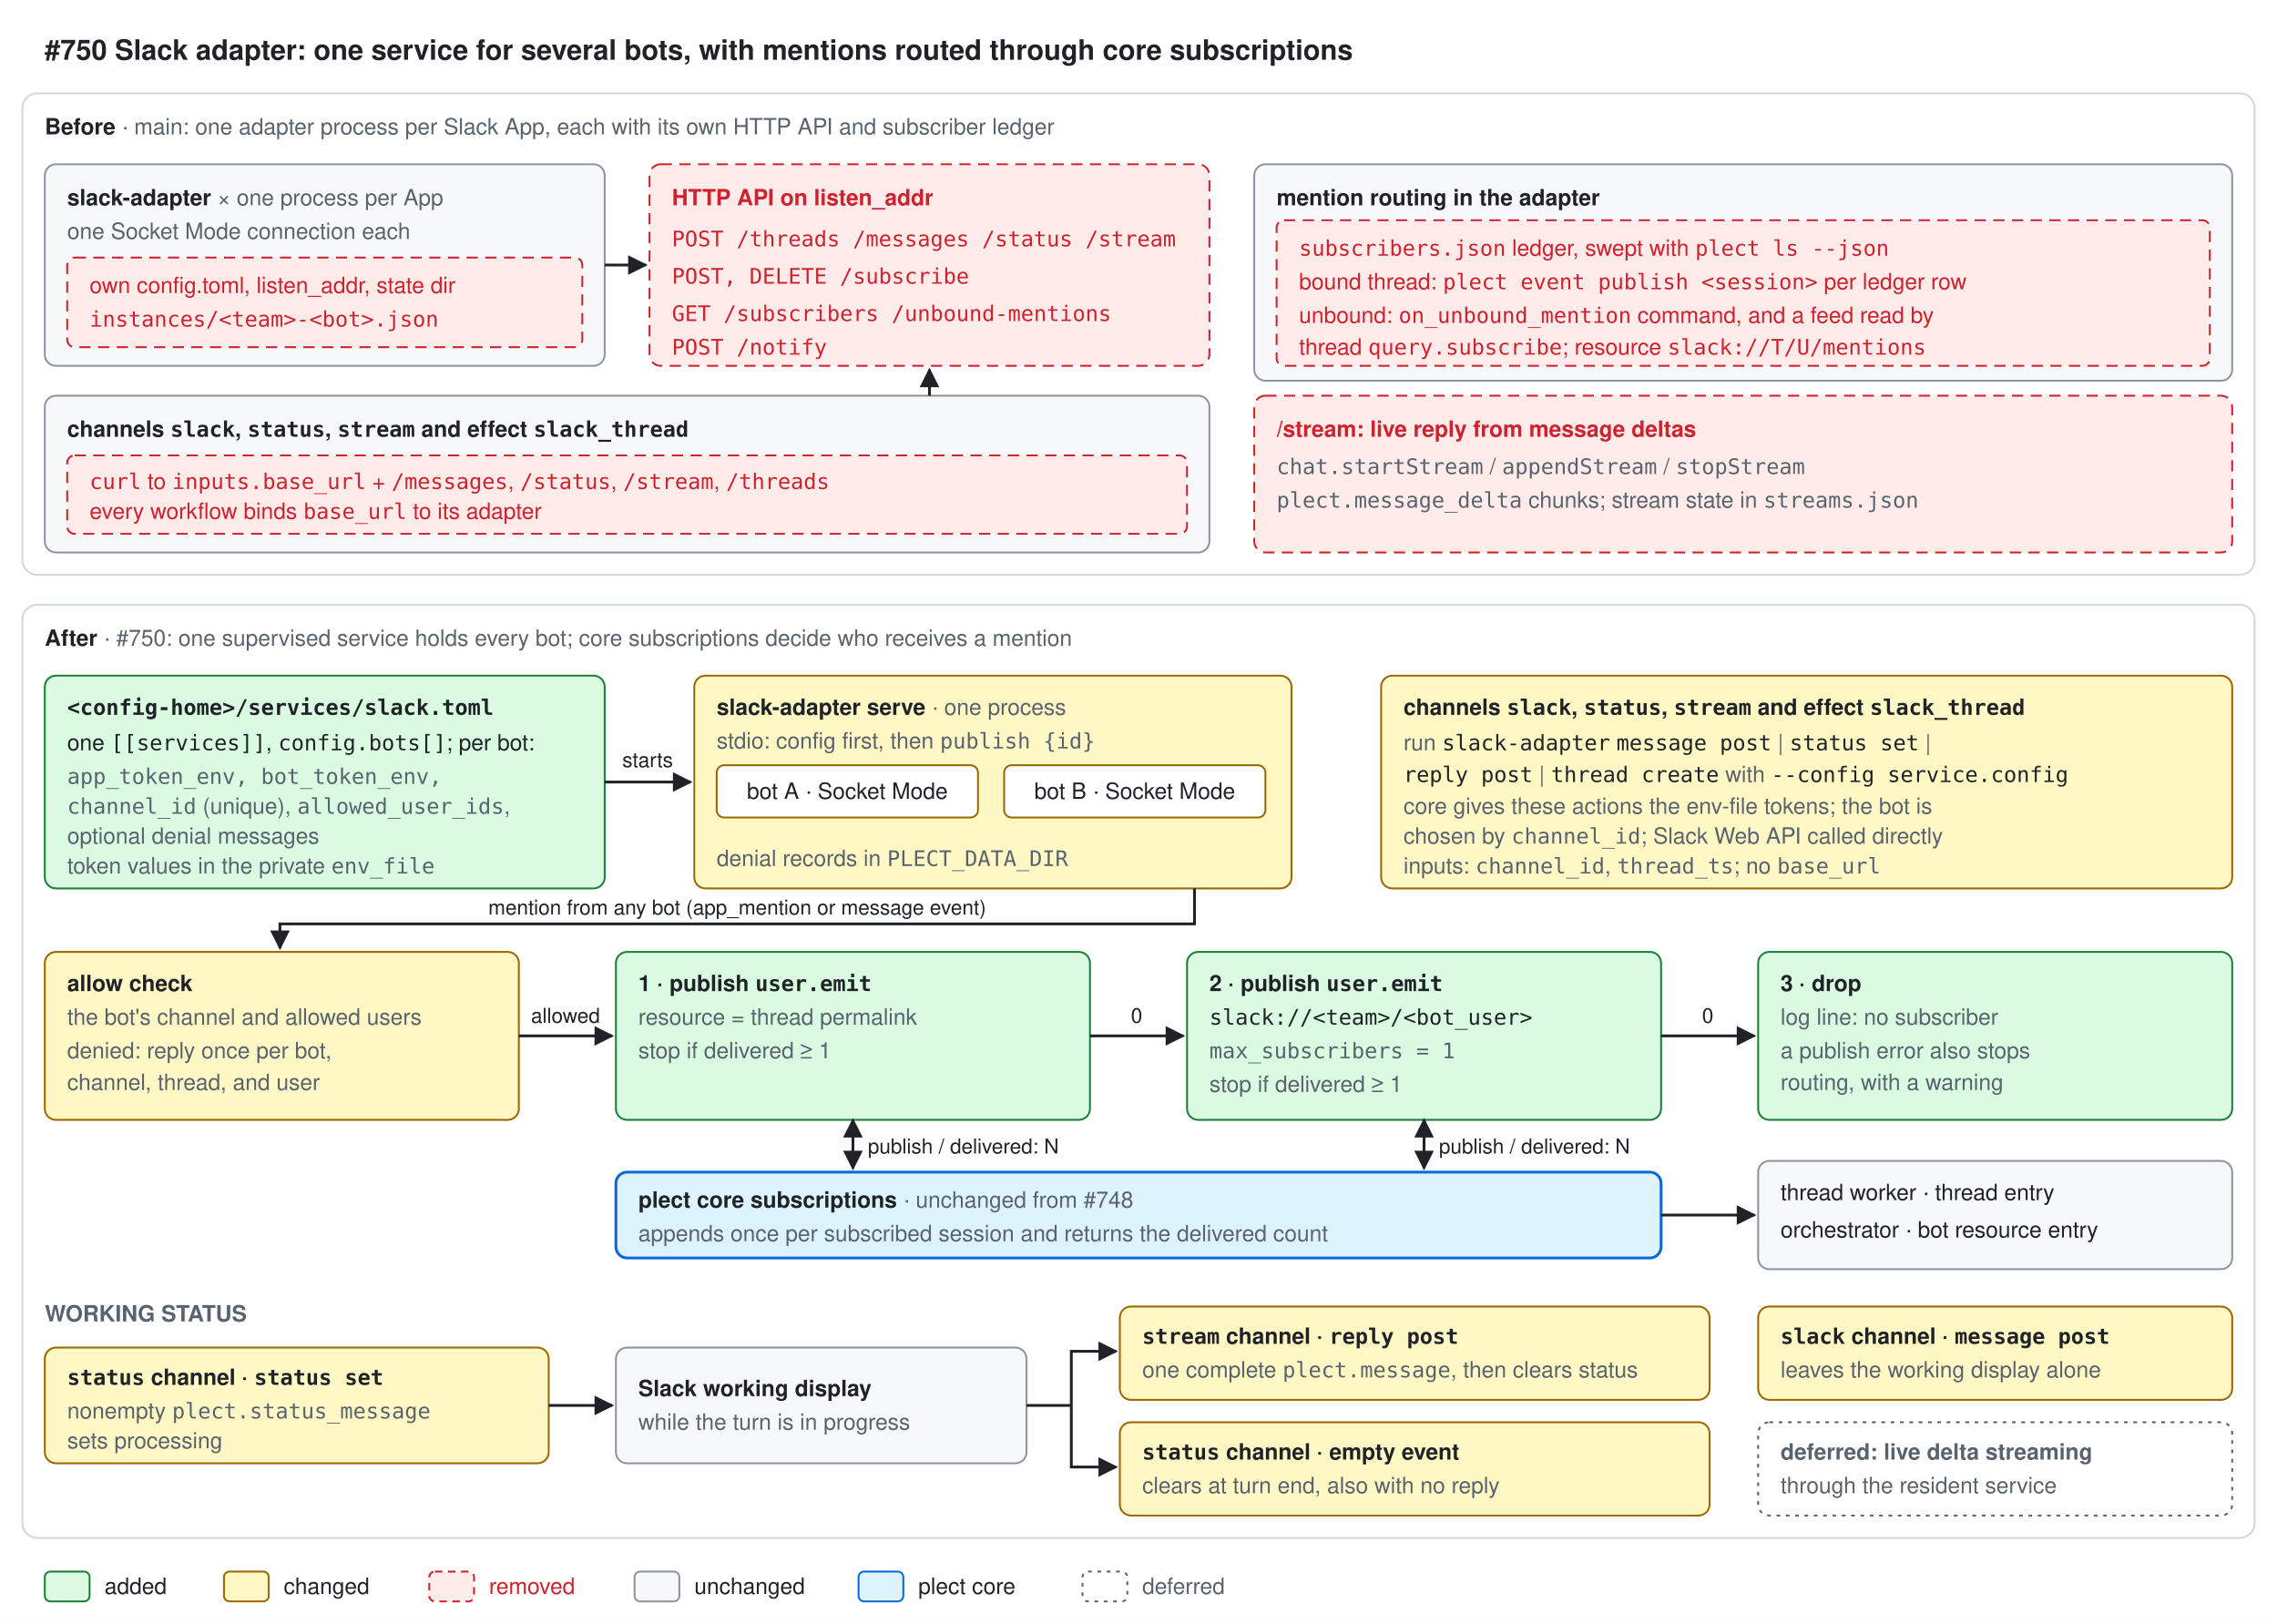
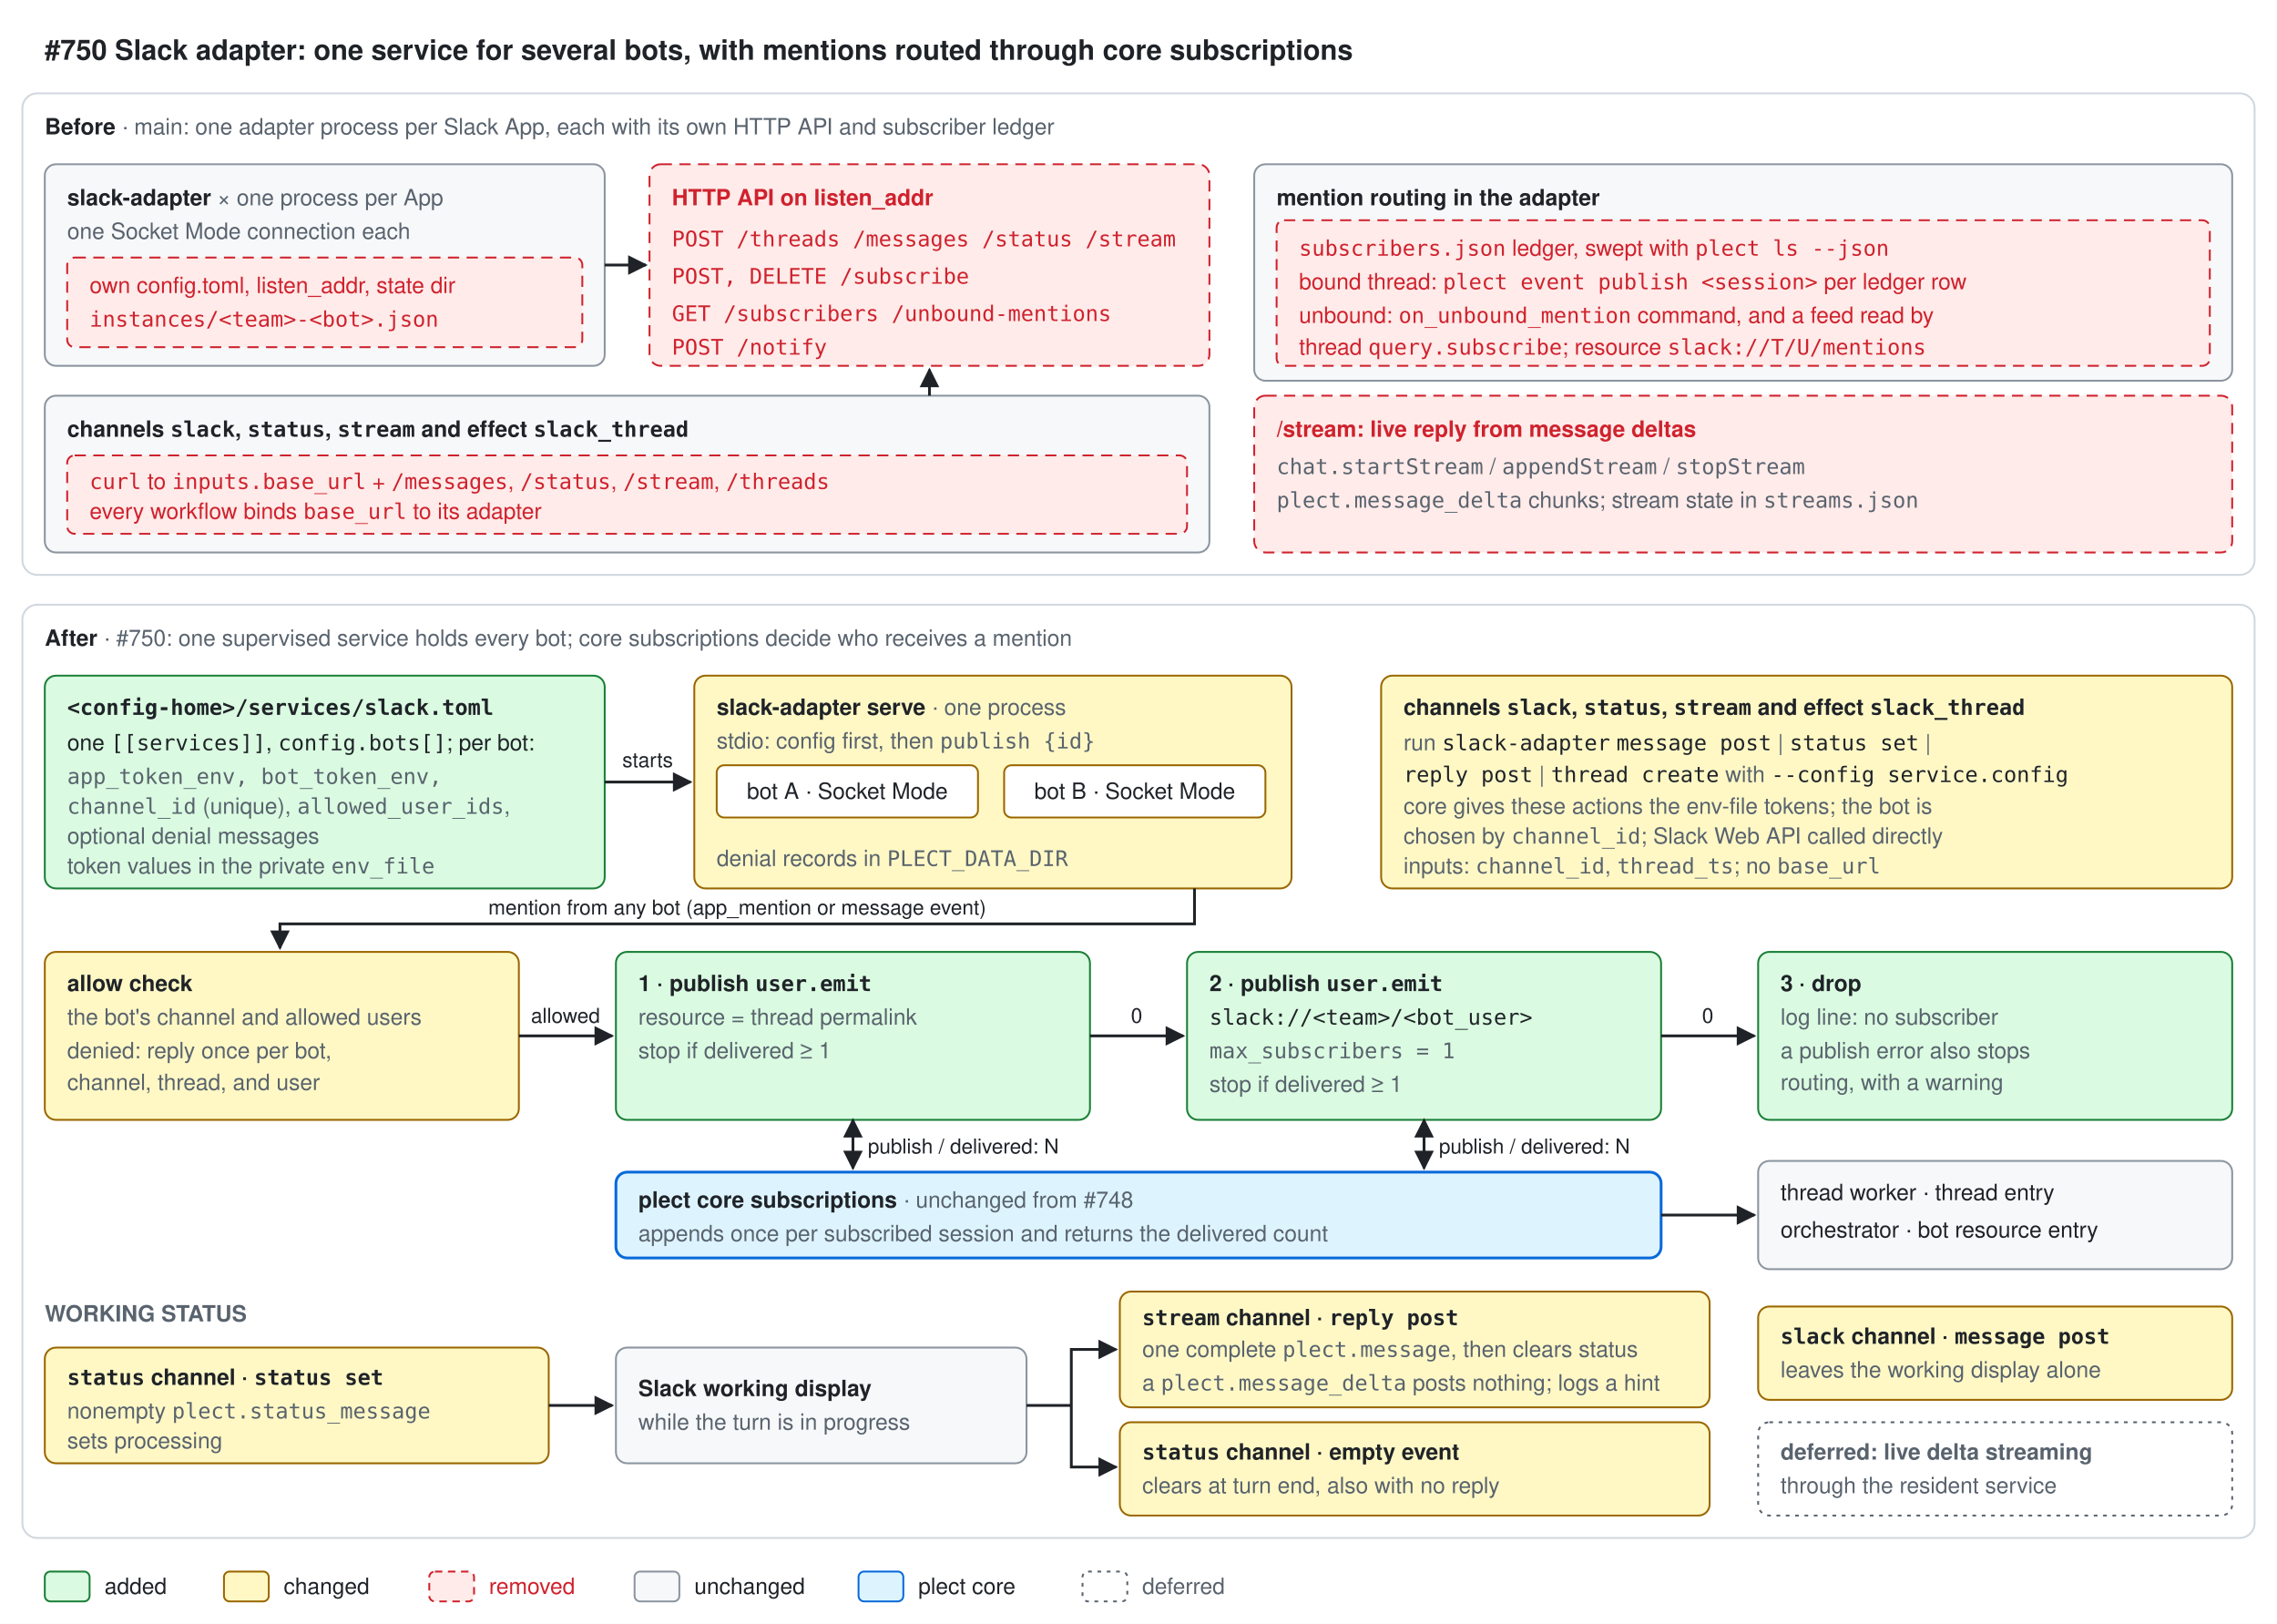
- <svg xmlns="http://www.w3.org/2000/svg" viewBox="0 0 1220 870" width="1220" height="870" role="img" aria-label="Before: each Slack App ran its own slack-adapter process with its own config file, listen address, state directory, and instance-registry entry, behind an HTTP API. The adapter kept a subscribers.json ledger swept with plect ls, published a mention to each ledger subscriber with plect event publish, and handed unbound mentions to an on_unbound_mention command and an unbound-mentions feed read by the thread resource's query.subscribe. Channels and the thread effect called that HTTP API with curl and a base_url input, and the stream endpoint streamed deltas with chat.startStream, appendStream, and stopStream. After: one operator-declared slack-adapter service holds one Socket Mode client per configured bot and talks to plect over stdio. An allowed mention is published as user.emit to the thread resource, then to the bot resource slack://team/bot with at most one subscriber, then dropped with a log line; core subscriptions deliver it and return the delivered count. Denials reply once per bot, channel, thread, and user. Channels and the thread effect run slack-adapter actions that call the Slack Web API with the declared config and env-file tokens. The status channel sets the working display for a nonempty status event; the stream channel posts one complete reply and then clears it; an empty status event clears it at turn end; ordinary messages leave it alone. Live delta streaming is deferred.">
+ <svg xmlns="http://www.w3.org/2000/svg" viewBox="0 0 1220 870" width="1220" height="870" role="img" aria-label="Before: each Slack App ran its own slack-adapter process with its own config file, listen address, state directory, and instance-registry entry, behind an HTTP API. The adapter kept a subscribers.json ledger swept with plect ls, published a mention to each ledger subscriber with plect event publish, and handed unbound mentions to an on_unbound_mention command and an unbound-mentions feed read by the thread resource's query.subscribe. Channels and the thread effect called that HTTP API with curl and a base_url input, and the stream endpoint streamed deltas with chat.startStream, appendStream, and stopStream. After: one operator-declared slack-adapter service holds one Socket Mode client per configured bot and talks to plect over stdio. An allowed mention is published as user.emit to the thread resource, then to the bot resource slack://team/bot with at most one subscriber, then dropped with a log line; core subscriptions deliver it and return the delivered count. Denials reply once per bot, channel, thread, and user. Channels and the thread effect run slack-adapter actions that call the Slack Web API with the declared config and env-file tokens. The status channel sets the working display for a nonempty status event; the stream channel posts one complete reply and then clears it, and posts nothing for a message delta from an old binding except a hint to remove it; an empty status event clears it at turn end; ordinary messages leave it alone. Live delta streaming is deferred.">
  <defs>
    <marker id="arrow" viewBox="0 0 10 10" refX="9" refY="5" markerWidth="7" markerHeight="7" orient="auto-start-reverse">
      <path d="M0,0 L10,5 L0,10 z" fill="#1f2328" />
    </marker>
  </defs>
  <rect x="0" y="0" width="1220" height="870" fill="#ffffff" />
  <g font-family="-apple-system, BlinkMacSystemFont, 'Segoe UI', Helvetica, Arial, sans-serif" font-size="12" fill="#1f2328">
    <text x="24" y="32" font-size="15" font-weight="600">#750 Slack adapter: one service for several bots, with mentions routed through core subscriptions</text>
    <rect x="12" y="50" width="1196" height="258" rx="8" fill="none" stroke="#d0d7de" />
    <text x="24" y="72" font-weight="600">Before <tspan fill="#59636e" font-weight="400">· main: one adapter process per Slack App, each with its own HTTP API and subscriber ledger</tspan>
    </text>
    <rect x="24" y="88" width="300" height="108" rx="6" fill="#f6f8fa" stroke="#8c959f" />
    <text x="36" y="110" font-weight="600">slack-adapter <tspan fill="#59636e" font-weight="400">× one process per App</tspan>
    </text>
    <text x="36" y="128" fill="#59636e">one Socket Mode connection each</text>
    <rect x="36" y="138" width="276" height="48" rx="4" fill="#ffebe9" stroke="#cf222e" stroke-dasharray="6 4" />
    <text x="48" y="157" fill="#cf222e">own config.toml, listen_addr, state dir</text>
    <text x="48" y="175" fill="#cf222e" font-family="ui-monospace, SFMono-Regular, Menlo, Consolas, monospace" font-size="11.5">instances/&lt;team&gt;-&lt;bot&gt;.json</text>
    <rect x="348" y="88" width="300" height="108" rx="6" fill="#ffebe9" stroke="#cf222e" stroke-dasharray="6 4" />
    <text x="360" y="110" fill="#cf222e" font-weight="600">HTTP API on listen_addr</text>
    <g font-family="ui-monospace, SFMono-Regular, Menlo, Consolas, monospace" font-size="11.5" fill="#cf222e">
      <text x="360" y="132">POST /threads /messages /status /stream</text>
      <text x="360" y="152">POST, DELETE /subscribe</text>
      <text x="360" y="172">GET /subscribers /unbound-mentions</text>
      <text x="360" y="190">POST /notify</text>
    </g>
    <line x1="324" y1="142" x2="346" y2="142" stroke="#1f2328" stroke-width="1.5" marker-end="url(#arrow)" />
    <rect x="672" y="88" width="524" height="116" rx="6" fill="#f6f8fa" stroke="#8c959f" />
    <text x="684" y="110" font-weight="600">mention routing in the adapter</text>
    <rect x="684" y="118" width="500" height="78" rx="4" fill="#ffebe9" stroke="#cf222e" stroke-dasharray="6 4" />
    <text x="696" y="137" fill="#cf222e">
      <tspan font-family="ui-monospace, SFMono-Regular, Menlo, Consolas, monospace" font-size="11.5">subscribers.json</tspan> ledger, swept with <tspan font-family="ui-monospace, SFMono-Regular, Menlo, Consolas, monospace" font-size="11.5">plect ls --json</tspan>
    </text>
    <text x="696" y="155" fill="#cf222e">bound thread: <tspan font-family="ui-monospace, SFMono-Regular, Menlo, Consolas, monospace" font-size="11.5">plect event publish &lt;session&gt;</tspan> per ledger row</text>
    <text x="696" y="173" fill="#cf222e">unbound: <tspan font-family="ui-monospace, SFMono-Regular, Menlo, Consolas, monospace" font-size="11.5">on_unbound_mention</tspan> command, and a feed read by</text>
    <text x="696" y="190" fill="#cf222e">thread <tspan font-family="ui-monospace, SFMono-Regular, Menlo, Consolas, monospace" font-size="11.5">query.subscribe</tspan>; resource <tspan font-family="ui-monospace, SFMono-Regular, Menlo, Consolas, monospace" font-size="11.5">slack://T/U/mentions</tspan>
    </text>
    <rect x="24" y="212" width="624" height="84" rx="6" fill="#f6f8fa" stroke="#8c959f" />
    <text x="36" y="234" font-weight="600">channels <tspan font-family="ui-monospace, SFMono-Regular, Menlo, Consolas, monospace" font-size="11.5">slack</tspan>, <tspan font-family="ui-monospace, SFMono-Regular, Menlo, Consolas, monospace" font-size="11.5">status</tspan>, <tspan font-family="ui-monospace, SFMono-Regular, Menlo, Consolas, monospace" font-size="11.5">stream</tspan> and effect <tspan font-family="ui-monospace, SFMono-Regular, Menlo, Consolas, monospace" font-size="11.5">slack_thread</tspan>
    </text>
    <rect x="36" y="244" width="600" height="42" rx="4" fill="#ffebe9" stroke="#cf222e" stroke-dasharray="6 4" />
    <text x="48" y="262" fill="#cf222e">
      <tspan font-family="ui-monospace, SFMono-Regular, Menlo, Consolas, monospace" font-size="11.5">curl</tspan> to <tspan font-family="ui-monospace, SFMono-Regular, Menlo, Consolas, monospace" font-size="11.5">inputs.base_url</tspan> + <tspan font-family="ui-monospace, SFMono-Regular, Menlo, Consolas, monospace" font-size="11.5">/messages</tspan>, <tspan font-family="ui-monospace, SFMono-Regular, Menlo, Consolas, monospace" font-size="11.5">/status</tspan>, <tspan font-family="ui-monospace, SFMono-Regular, Menlo, Consolas, monospace" font-size="11.5">/stream</tspan>, <tspan font-family="ui-monospace, SFMono-Regular, Menlo, Consolas, monospace" font-size="11.5">/threads</tspan>
    </text>
    <text x="48" y="278" fill="#cf222e">every workflow binds <tspan font-family="ui-monospace, SFMono-Regular, Menlo, Consolas, monospace" font-size="11.5">base_url</tspan> to its adapter</text>
    <line x1="498" y1="212" x2="498" y2="198" stroke="#1f2328" stroke-width="1.5" marker-end="url(#arrow)" />
    <rect x="672" y="212" width="524" height="84" rx="6" fill="#ffebe9" stroke="#cf222e" stroke-dasharray="6 4" />
    <text x="684" y="234" fill="#cf222e" font-weight="600">/stream: live reply from message deltas</text>
    <text x="684" y="254" fill="#59636e">
      <tspan font-family="ui-monospace, SFMono-Regular, Menlo, Consolas, monospace" font-size="11.5">chat.startStream</tspan> / <tspan font-family="ui-monospace, SFMono-Regular, Menlo, Consolas, monospace" font-size="11.5">appendStream</tspan> / <tspan font-family="ui-monospace, SFMono-Regular, Menlo, Consolas, monospace" font-size="11.5">stopStream</tspan>
    </text>
    <text x="684" y="272" fill="#59636e">
      <tspan font-family="ui-monospace, SFMono-Regular, Menlo, Consolas, monospace" font-size="11.5">plect.message_delta</tspan> chunks; stream state in <tspan font-family="ui-monospace, SFMono-Regular, Menlo, Consolas, monospace" font-size="11.5">streams.json</tspan>
    </text>
    <rect x="12" y="324" width="1196" height="500" rx="8" fill="none" stroke="#d0d7de" />
    <text x="24" y="346" font-weight="600">After <tspan fill="#59636e" font-weight="400">· #750: one supervised service holds every bot; core subscriptions decide who receives a mention</tspan>
    </text>
    <rect x="24" y="362" width="300" height="114" rx="6" fill="#dafbe1" stroke="#1a7f37" />
    <text x="36" y="383" font-family="ui-monospace, SFMono-Regular, Menlo, Consolas, monospace" font-size="11.5" font-weight="600">&lt;config-home&gt;/services/slack.toml</text>
    <text x="36" y="402">one <tspan font-family="ui-monospace, SFMono-Regular, Menlo, Consolas, monospace" font-size="11.5">[[services]]</tspan>, <tspan font-family="ui-monospace, SFMono-Regular, Menlo, Consolas, monospace" font-size="11.5">config.bots[]</tspan>; per bot:</text>
    <text x="36" y="420" fill="#59636e" font-family="ui-monospace, SFMono-Regular, Menlo, Consolas, monospace" font-size="11.5">app_token_env, bot_token_env,</text>
    <text x="36" y="436" fill="#59636e">
      <tspan font-family="ui-monospace, SFMono-Regular, Menlo, Consolas, monospace" font-size="11.5">channel_id</tspan> (unique), <tspan font-family="ui-monospace, SFMono-Regular, Menlo, Consolas, monospace" font-size="11.5">allowed_user_ids</tspan>,</text>
    <text x="36" y="452" fill="#59636e">optional denial messages</text>
    <text x="36" y="468" fill="#59636e">token values in the private <tspan font-family="ui-monospace, SFMono-Regular, Menlo, Consolas, monospace" font-size="11.5">env_file</tspan>
    </text>
    <rect x="372" y="362" width="320" height="114" rx="6" fill="#fff8c5" stroke="#9a6700" />
    <text x="384" y="383" font-weight="600">slack-adapter serve <tspan fill="#59636e" font-weight="400">· one process</tspan>
    </text>
    <text x="384" y="401" fill="#59636e">stdio: config first, then <tspan font-family="ui-monospace, SFMono-Regular, Menlo, Consolas, monospace" font-size="11.5">publish {id}</tspan>
    </text>
    <rect x="384" y="410" width="140" height="28" rx="4" fill="#ffffff" stroke="#9a6700" />
    <text x="454" y="428" text-anchor="middle">bot A · Socket Mode</text>
    <rect x="538" y="410" width="140" height="28" rx="4" fill="#ffffff" stroke="#9a6700" />
    <text x="608" y="428" text-anchor="middle">bot B · Socket Mode</text>
    <text x="384" y="464" fill="#59636e">denial records in <tspan font-family="ui-monospace, SFMono-Regular, Menlo, Consolas, monospace" font-size="11.5">PLECT_DATA_DIR</tspan>
    </text>
    <line x1="324" y1="419" x2="370" y2="419" stroke="#1f2328" stroke-width="1.5" marker-end="url(#arrow)" />
    <text x="347" y="411" text-anchor="middle" font-size="11">starts</text>
    <rect x="740" y="362" width="456" height="114" rx="6" fill="#fff8c5" stroke="#9a6700" />
    <text x="752" y="383" font-weight="600">channels <tspan font-family="ui-monospace, SFMono-Regular, Menlo, Consolas, monospace" font-size="11.5">slack</tspan>, <tspan font-family="ui-monospace, SFMono-Regular, Menlo, Consolas, monospace" font-size="11.5">status</tspan>, <tspan font-family="ui-monospace, SFMono-Regular, Menlo, Consolas, monospace" font-size="11.5">stream</tspan> and effect <tspan font-family="ui-monospace, SFMono-Regular, Menlo, Consolas, monospace" font-size="11.5">slack_thread</tspan>
    </text>
    <text x="752" y="402" fill="#59636e">run <tspan font-family="ui-monospace, SFMono-Regular, Menlo, Consolas, monospace" font-size="11.5" fill="#1f2328">slack-adapter</tspan>
      <tspan font-family="ui-monospace, SFMono-Regular, Menlo, Consolas, monospace" font-size="11.5" fill="#1f2328">message post</tspan> | <tspan font-family="ui-monospace, SFMono-Regular, Menlo, Consolas, monospace" font-size="11.5" fill="#1f2328">status set</tspan> |</text>
    <text x="752" y="419" fill="#59636e">
      <tspan font-family="ui-monospace, SFMono-Regular, Menlo, Consolas, monospace" font-size="11.5" fill="#1f2328">reply post</tspan> | <tspan font-family="ui-monospace, SFMono-Regular, Menlo, Consolas, monospace" font-size="11.5" fill="#1f2328">thread create</tspan> with <tspan font-family="ui-monospace, SFMono-Regular, Menlo, Consolas, monospace" font-size="11.5" fill="#1f2328">--config service.config</tspan>
    </text>
    <text x="752" y="436" fill="#59636e">core gives these actions the env-file tokens; the bot is</text>
    <text x="752" y="452" fill="#59636e">chosen by <tspan font-family="ui-monospace, SFMono-Regular, Menlo, Consolas, monospace" font-size="11.5">channel_id</tspan>; Slack Web API called directly</text>
    <text x="752" y="468" fill="#59636e">inputs: <tspan font-family="ui-monospace, SFMono-Regular, Menlo, Consolas, monospace" font-size="11.5">channel_id</tspan>, <tspan font-family="ui-monospace, SFMono-Regular, Menlo, Consolas, monospace" font-size="11.5">thread_ts</tspan>; no <tspan font-family="ui-monospace, SFMono-Regular, Menlo, Consolas, monospace" font-size="11.5">base_url</tspan>
    </text>
    <polyline points="640,476 640,495 150,495 150,508" fill="none" stroke="#1f2328" stroke-width="1.5" marker-end="url(#arrow)" />
    <text x="395" y="490" text-anchor="middle" font-size="11">mention from any bot (app_mention or message event)</text>
    <rect x="24" y="510" width="254" height="90" rx="6" fill="#fff8c5" stroke="#9a6700" />
    <text x="36" y="531" font-weight="600">allow check</text>
    <text x="36" y="549" fill="#59636e">the bot's channel and allowed users</text>
    <text x="36" y="567" fill="#59636e">denied: reply once per bot,</text>
    <text x="36" y="584" fill="#59636e">channel, thread, and user</text>
    <line x1="278" y1="555" x2="328" y2="555" stroke="#1f2328" stroke-width="1.5" marker-end="url(#arrow)" />
    <text x="303" y="548" text-anchor="middle" font-size="11">allowed</text>
    <rect x="330" y="510" width="254" height="90" rx="6" fill="#dafbe1" stroke="#1a7f37" />
    <text x="342" y="531" font-weight="600">1 · publish <tspan font-family="ui-monospace, SFMono-Regular, Menlo, Consolas, monospace" font-size="11.5">user.emit</tspan>
    </text>
    <text x="342" y="549" fill="#59636e">resource = thread permalink</text>
    <text x="342" y="567" fill="#59636e">stop if delivered ≥ 1</text>
    <line x1="584" y1="555" x2="634" y2="555" stroke="#1f2328" stroke-width="1.5" marker-end="url(#arrow)" />
    <text x="609" y="548" text-anchor="middle" font-size="11">0</text>
    <rect x="636" y="510" width="254" height="90" rx="6" fill="#dafbe1" stroke="#1a7f37" />
    <text x="648" y="531" font-weight="600">2 · publish <tspan font-family="ui-monospace, SFMono-Regular, Menlo, Consolas, monospace" font-size="11.5">user.emit</tspan>
    </text>
    <text x="648" y="549" font-family="ui-monospace, SFMono-Regular, Menlo, Consolas, monospace" font-size="11.5">slack://&lt;team&gt;/&lt;bot_user&gt;</text>
    <text x="648" y="567" fill="#59636e">
      <tspan font-family="ui-monospace, SFMono-Regular, Menlo, Consolas, monospace" font-size="11.5">max_subscribers = 1</tspan>
    </text>
    <text x="648" y="585" fill="#59636e">stop if delivered ≥ 1</text>
    <line x1="890" y1="555" x2="940" y2="555" stroke="#1f2328" stroke-width="1.5" marker-end="url(#arrow)" />
    <text x="915" y="548" text-anchor="middle" font-size="11">0</text>
    <rect x="942" y="510" width="254" height="90" rx="6" fill="#dafbe1" stroke="#1a7f37" />
    <text x="954" y="531" font-weight="600">3 · drop</text>
    <text x="954" y="549" fill="#59636e">log line: no subscriber</text>
    <text x="954" y="567" fill="#59636e">a publish error also stops</text>
    <text x="954" y="584" fill="#59636e">routing, with a warning</text>
    <line x1="457" y1="600" x2="457" y2="626" stroke="#1f2328" stroke-width="1.5" marker-start="url(#arrow)" marker-end="url(#arrow)" />
    <line x1="763" y1="600" x2="763" y2="626" stroke="#1f2328" stroke-width="1.5" marker-start="url(#arrow)" marker-end="url(#arrow)" />
    <text x="465" y="618" font-size="11">publish / delivered: N</text>
    <text x="771" y="618" font-size="11">publish / delivered: N</text>
    <rect x="330" y="628" width="560" height="46" rx="6" fill="#ddf4ff" stroke="#0969da" stroke-width="1.5" />
    <text x="342" y="647" font-weight="600">plect core subscriptions <tspan fill="#59636e" font-weight="400">· unchanged from #748</tspan>
    </text>
    <text x="342" y="665" fill="#59636e">appends once per subscribed session and returns the delivered count</text>
    <line x1="890" y1="651" x2="940" y2="651" stroke="#1f2328" stroke-width="1.5" marker-end="url(#arrow)" />
    <rect x="942" y="622" width="254" height="58" rx="6" fill="#f6f8fa" stroke="#8c959f" />
    <text x="954" y="643">thread worker · thread entry</text>
    <text x="954" y="663">orchestrator · bot resource entry</text>
    <text x="24" y="708" fill="#59636e" font-weight="600">WORKING STATUS</text>
    <rect x="24" y="722" width="270" height="62" rx="6" fill="#fff8c5" stroke="#9a6700" />
    <text x="36" y="742" font-weight="600">
      <tspan font-family="ui-monospace, SFMono-Regular, Menlo, Consolas, monospace" font-size="11.5">status</tspan> channel · <tspan font-family="ui-monospace, SFMono-Regular, Menlo, Consolas, monospace" font-size="11.5">status set</tspan>
    </text>
    <text x="36" y="760" fill="#59636e">nonempty <tspan font-family="ui-monospace, SFMono-Regular, Menlo, Consolas, monospace" font-size="11.5">plect.status_message</tspan>
    </text>
    <text x="36" y="776" fill="#59636e">sets processing</text>
    <line x1="294" y1="753" x2="328" y2="753" stroke="#1f2328" stroke-width="1.5" marker-end="url(#arrow)" />
    <rect x="330" y="722" width="220" height="62" rx="6" fill="#f6f8fa" stroke="#8c959f" />
    <text x="342" y="748" font-weight="600">Slack working display</text>
    <text x="342" y="766" fill="#59636e">while the turn is in progress</text>
    <line x1="550" y1="753" x2="574" y2="753" stroke="#1f2328" stroke-width="1.5" />
-     <polyline points="574,753 574,724 598,724" fill="none" stroke="#1f2328" stroke-width="1.5" marker-end="url(#arrow)" />
+     <polyline points="574,753 574,723 598,723" fill="none" stroke="#1f2328" stroke-width="1.5" marker-end="url(#arrow)" />
    <polyline points="574,753 574,786 598,786" fill="none" stroke="#1f2328" stroke-width="1.5" marker-end="url(#arrow)" />
-     <rect x="600" y="700" width="316" height="50" rx="6" fill="#fff8c5" stroke="#9a6700" />
-     <text x="612" y="720" font-weight="600">
+     <rect x="600" y="692" width="316" height="62" rx="6" fill="#fff8c5" stroke="#9a6700" />
+     <text x="612" y="710" font-weight="600">
      <tspan font-family="ui-monospace, SFMono-Regular, Menlo, Consolas, monospace" font-size="11.5">stream</tspan> channel · <tspan font-family="ui-monospace, SFMono-Regular, Menlo, Consolas, monospace" font-size="11.5">reply post</tspan>
    </text>
-     <text x="612" y="738" fill="#59636e">one complete <tspan font-family="ui-monospace, SFMono-Regular, Menlo, Consolas, monospace" font-size="11.5">plect.message</tspan>, then clears status</text>
+     <text x="612" y="727" fill="#59636e">one complete <tspan font-family="ui-monospace, SFMono-Regular, Menlo, Consolas, monospace" font-size="11.5">plect.message</tspan>, then clears status</text>
+     <text x="612" y="745" fill="#59636e">a <tspan font-family="ui-monospace, SFMono-Regular, Menlo, Consolas, monospace" font-size="11.5">plect.message_delta</tspan> posts nothing; logs a hint</text>
    <rect x="600" y="762" width="316" height="50" rx="6" fill="#fff8c5" stroke="#9a6700" />
    <text x="612" y="782" font-weight="600">
      <tspan font-family="ui-monospace, SFMono-Regular, Menlo, Consolas, monospace" font-size="11.5">status</tspan> channel · empty event</text>
    <text x="612" y="800" fill="#59636e">clears at turn end, also with no reply</text>
    <rect x="942" y="700" width="254" height="50" rx="6" fill="#fff8c5" stroke="#9a6700" />
    <text x="954" y="720" font-weight="600">
      <tspan font-family="ui-monospace, SFMono-Regular, Menlo, Consolas, monospace" font-size="11.5">slack</tspan> channel · <tspan font-family="ui-monospace, SFMono-Regular, Menlo, Consolas, monospace" font-size="11.5">message post</tspan>
    </text>
    <text x="954" y="738" fill="#59636e">leaves the working display alone</text>
    <rect x="942" y="762" width="254" height="50" rx="6" fill="#ffffff" stroke="#59636e" stroke-dasharray="2 3" />
    <text x="954" y="782" fill="#59636e" font-weight="600">deferred: live delta streaming</text>
    <text x="954" y="800" fill="#59636e">through the resident service</text>
    <rect x="24" y="842" width="24" height="16" rx="3" fill="#dafbe1" stroke="#1a7f37" />
    <text x="56" y="854">added</text>
    <rect x="120" y="842" width="24" height="16" rx="3" fill="#fff8c5" stroke="#9a6700" />
    <text x="152" y="854">changed</text>
    <rect x="230" y="842" width="24" height="16" rx="3" fill="#ffebe9" stroke="#cf222e" stroke-dasharray="4 3" />
    <text x="262" y="854" fill="#cf222e">removed</text>
    <rect x="340" y="842" width="24" height="16" rx="3" fill="#f6f8fa" stroke="#8c959f" />
    <text x="372" y="854">unchanged</text>
    <rect x="460" y="842" width="24" height="16" rx="3" fill="#ddf4ff" stroke="#0969da" />
    <text x="492" y="854">plect core</text>
    <rect x="580" y="842" width="24" height="16" rx="3" fill="#ffffff" stroke="#59636e" stroke-dasharray="2 3" />
    <text x="612" y="854" fill="#59636e">deferred</text>
  </g>
</svg>
